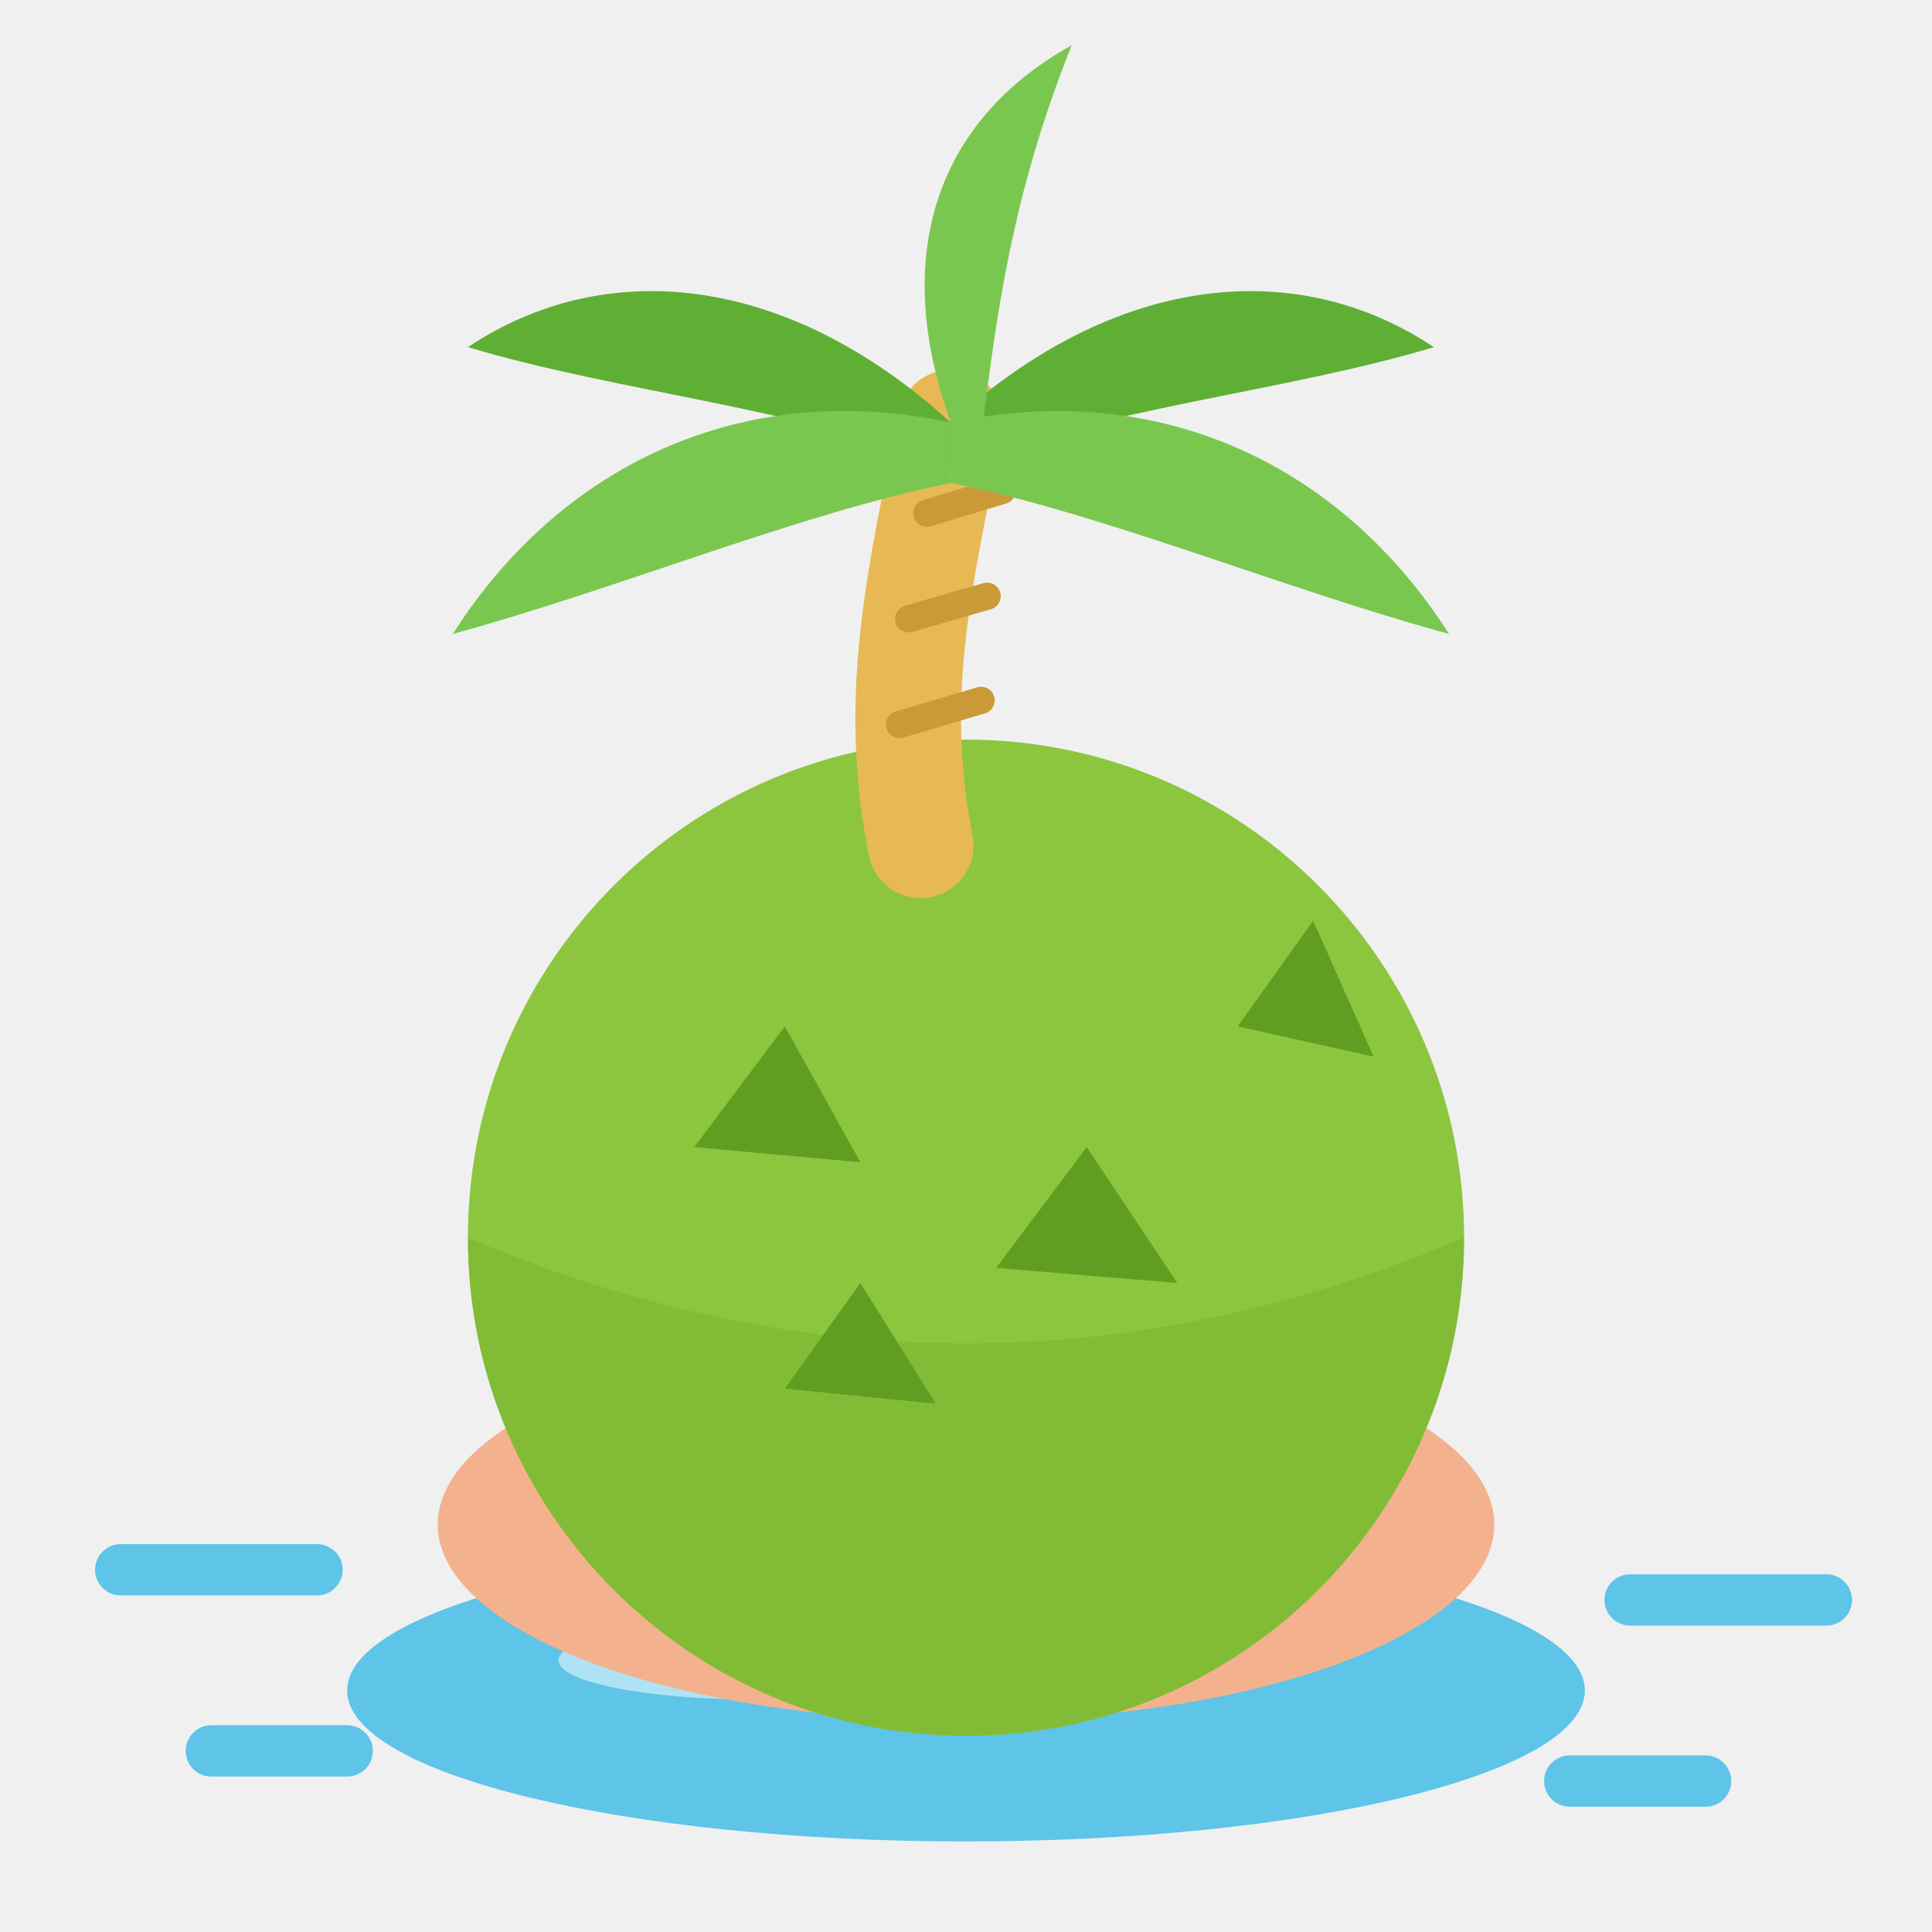
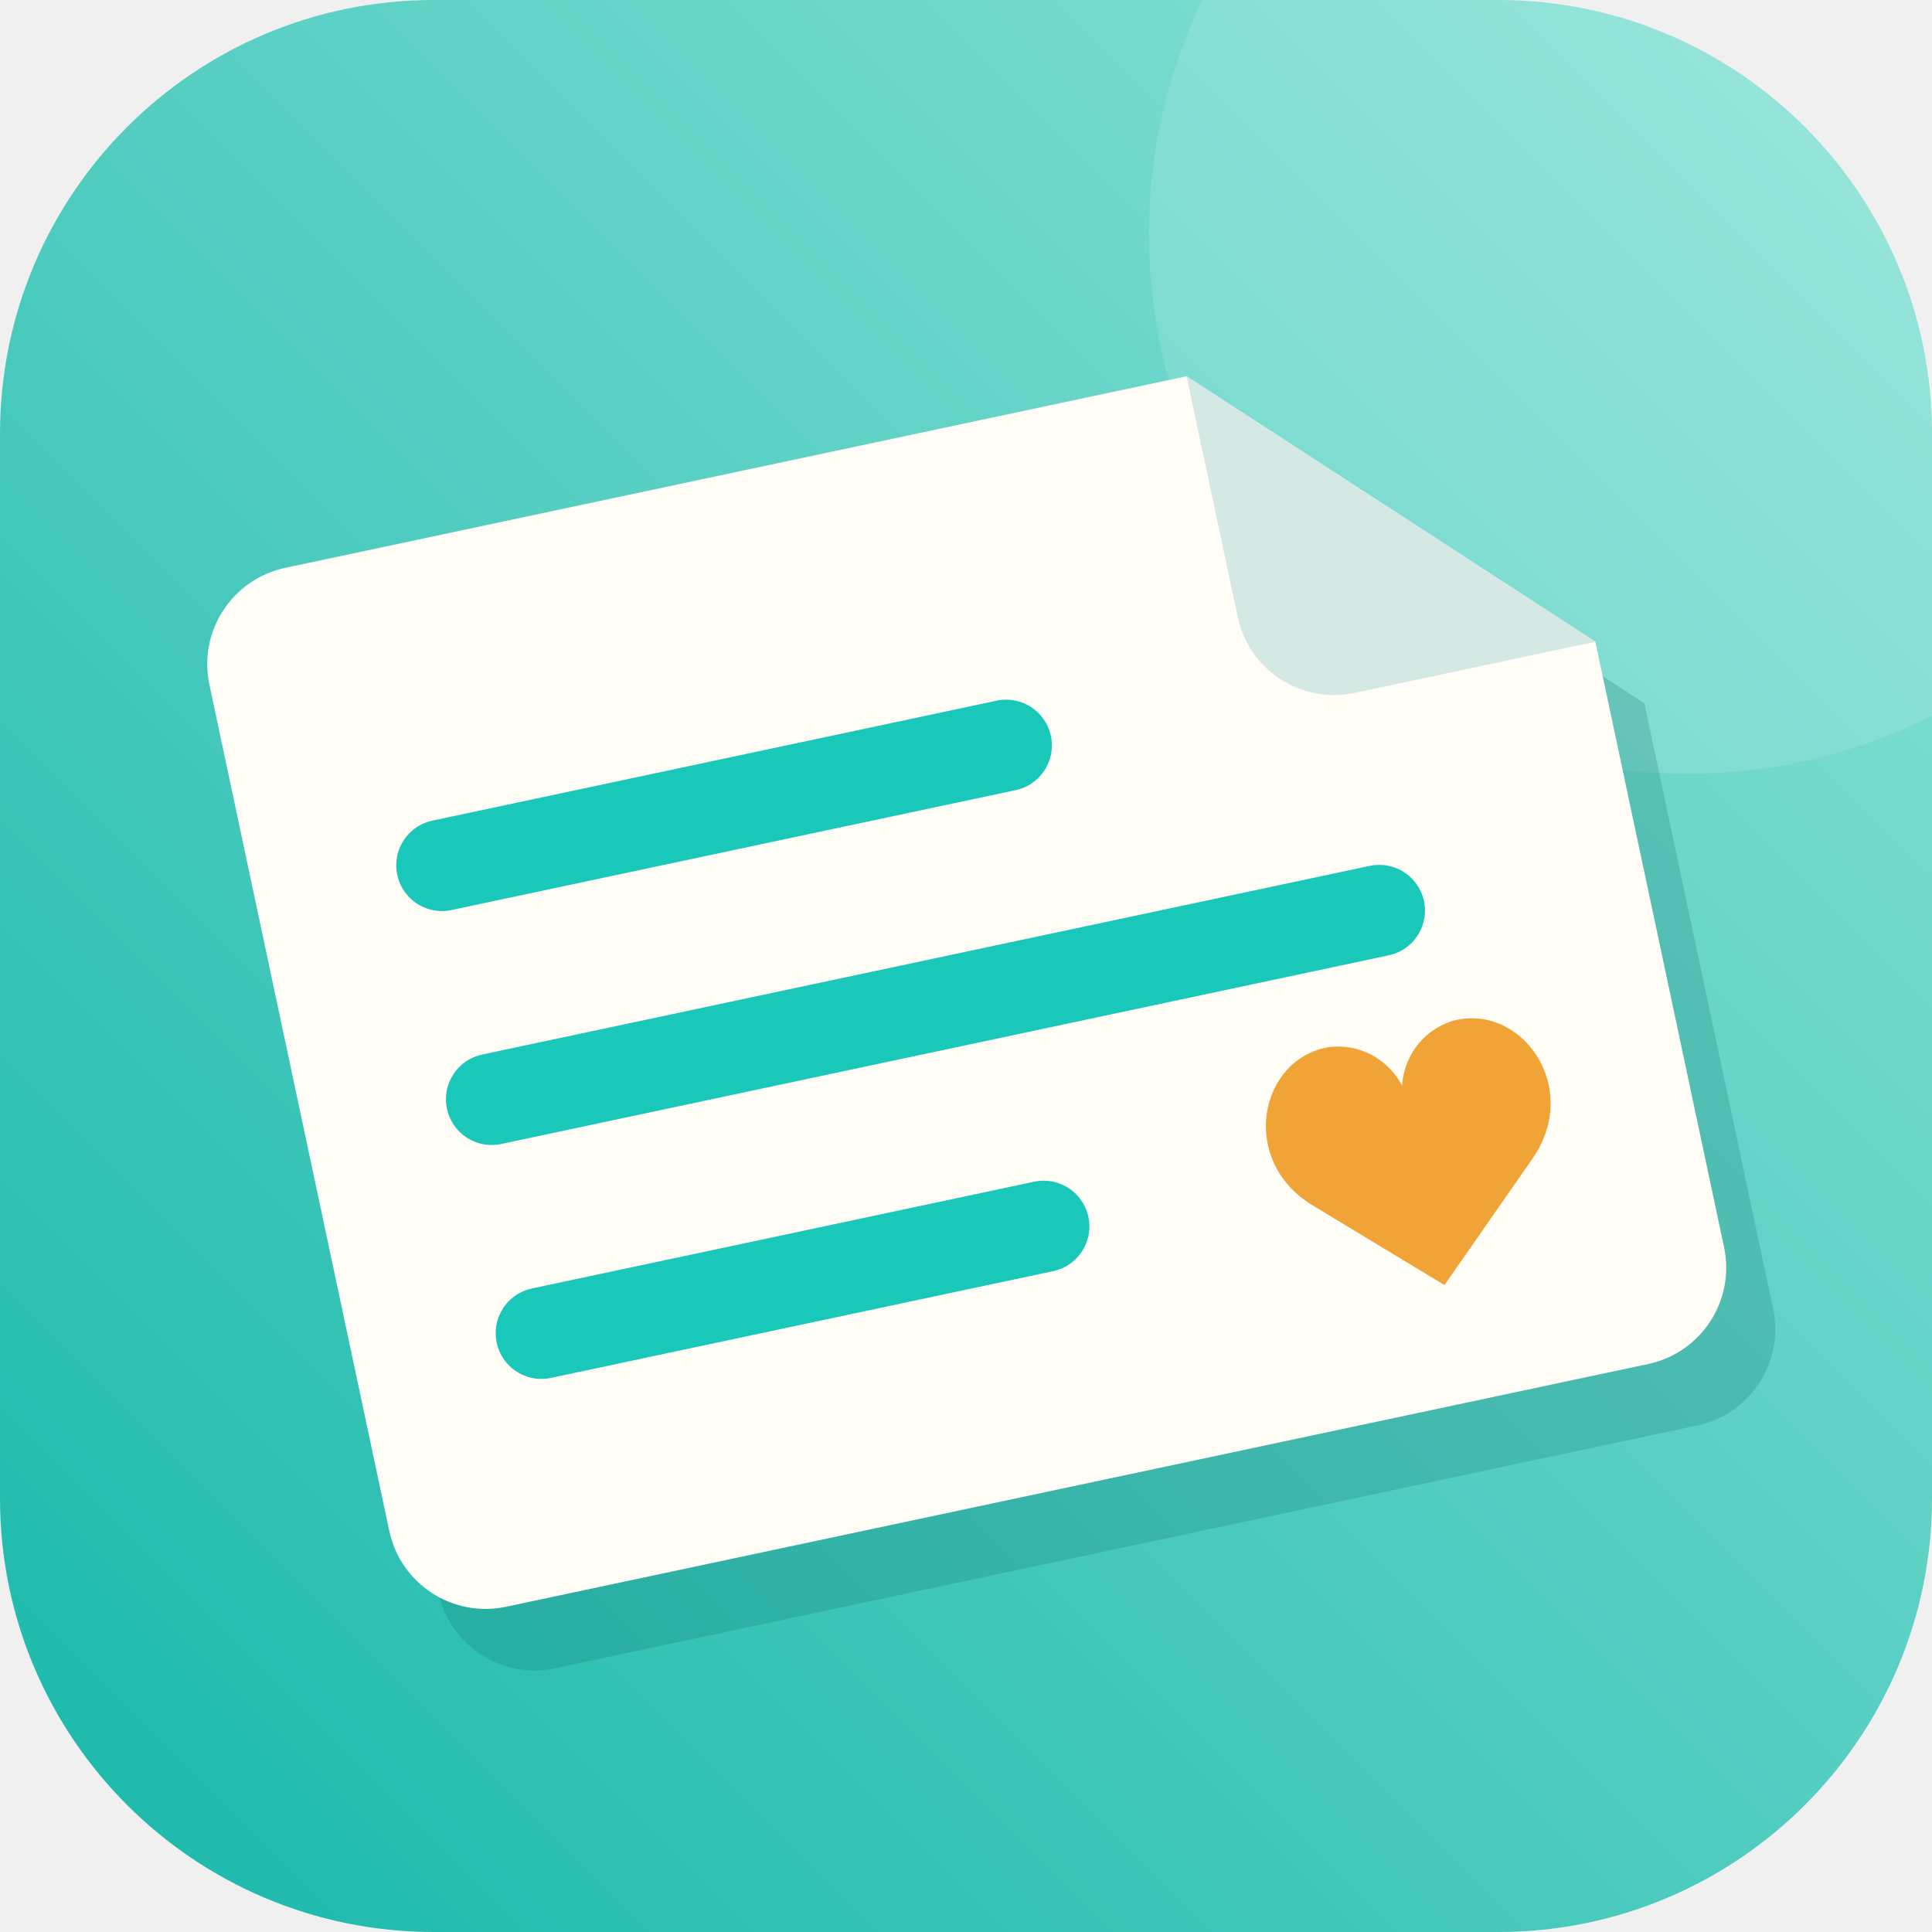
- <svg xmlns="http://www.w3.org/2000/svg" viewBox="0 0 128 128">
-   <g stroke="#5ec4e8" stroke-width="3.4" stroke-linecap="round" fill="none">
-     <path d="M 8 104 h 13" />
-     <path d="M 14 116 h 9" />
-     <path d="M 108 106 h 13" />
-     <path d="M 104 118 h 9" />
+ <svg xmlns="http://www.w3.org/2000/svg" viewBox="100 100 824 824">
+   <defs>
+     <linearGradient id="dm-bg" x1="0" y1="1" x2="1" y2="0">
+       <stop offset="0" stop-color="#17b8aa" />
+       <stop offset="1" stop-color="#8fe3d8" />
+     </linearGradient>
+     <clipPath id="dm-body">
+       <rect x="100" y="100" width="824" height="824" rx="185" />
+     </clipPath>
+   </defs>
+   <rect x="100" y="100" width="824" height="824" rx="185" fill="url(#dm-bg)" />
+   <g clip-path="url(#dm-body)">
+     <circle cx="820" cy="200" r="230" fill="#ffffff" opacity="0.12" />
  </g>
-   <ellipse cx="64" cy="112" rx="41" ry="10" fill="#5ec4e8" />
-   <ellipse cx="50" cy="110" rx="13" ry="2.6" fill="#ffffff" opacity="0.5" />
-   <ellipse cx="64" cy="101" rx="35" ry="13" fill="#f4b18e" />
-   <circle cx="64" cy="82" r="33" fill="#8cc63f" />
-   <path d="M 31 82 A 33 33 0 0 0 97 82 Q 64 96 31 82 Z" fill="#7ab52f" opacity="0.55" />
-   <g fill="#5f9e21">
-     <polygon points="46,76 52,68 57,77" />
-     <polygon points="66,84 72,76 78,85" />
-     <polygon points="82,68 87,61 91,70" />
-     <polygon points="52,92 57,85 62,93" />
-   </g>
-   <path d="M 61 56 C 59 46, 61 38, 63 28" stroke="#e6b954" stroke-width="7" fill="none" stroke-linecap="round" />
-   <g stroke="#c99a37" stroke-width="1.8" stroke-linecap="round">
-     <path d="M 59.6 48 l 5.4 -1.6" />
-     <path d="M 60.2 41 l 5.2 -1.5" />
-     <path d="M 61.4 34 l 5 -1.5" />
-   </g>
-   <g fill="#5faf35">
-     <path d="M 63 28 C 52 18, 40 17, 31 23 C 41 26, 53 27, 63 31 Z" />
-     <path d="M 63 28 C 74 18, 86 17, 95 23 C 85 26, 73 27, 63 31 Z" />
-   </g>
-   <g fill="#7ac74f">
-     <path d="M 63 28 C 49 25, 37 31, 30 42 C 41 39, 53 34, 63 32 Z" />
-     <path d="M 63 28 C 77 25, 89 31, 96 42 C 85 39, 73 34, 63 32 Z" />
-     <path d="M 63 28 C 59 17, 62 8, 71 3 C 67 13, 66 21, 65 29 Z" />
+   <g transform="translate(422 576.5) scale(1.5) translate(-512 -512)">
+     <g transform="rotate(-12 572 468)">
+       <path d="M 406 318 H 668 L 766 416 V 592 A 28 28 0 0 1 738 620 H 406 A 28 28 0 0 1 378 592 V 346 A 28 28 0 0 1 406 318 Z" fill="#0b6f68" opacity="0.22" transform="translate(10 20)" />
+       <path d="M 406 318 H 668 L 766 416 V 592 A 28 28 0 0 1 738 620 H 406 A 28 28 0 0 1 378 592 V 346 A 28 28 0 0 1 406 318 Z" fill="#fffdf6" />
+       <path d="M 668 318 V 388 A 28 28 0 0 0 696 416 H 766 Z" fill="#d5e9e4" />
+       <path d="M 432 410 H 596 M 432 478 H 690 M 432 546 H 578" stroke="#19c8b9" stroke-width="26" stroke-linecap="round" />
+       <path d="M 686 586 L 654 556 C 636 539 648 512 668 513 C 678 514 684 521 686 528 C 688 521 694 514 704 513 C 724 512 736 539 718 556 Z" fill="#f0a437" />
+     </g>
  </g>
</svg>
